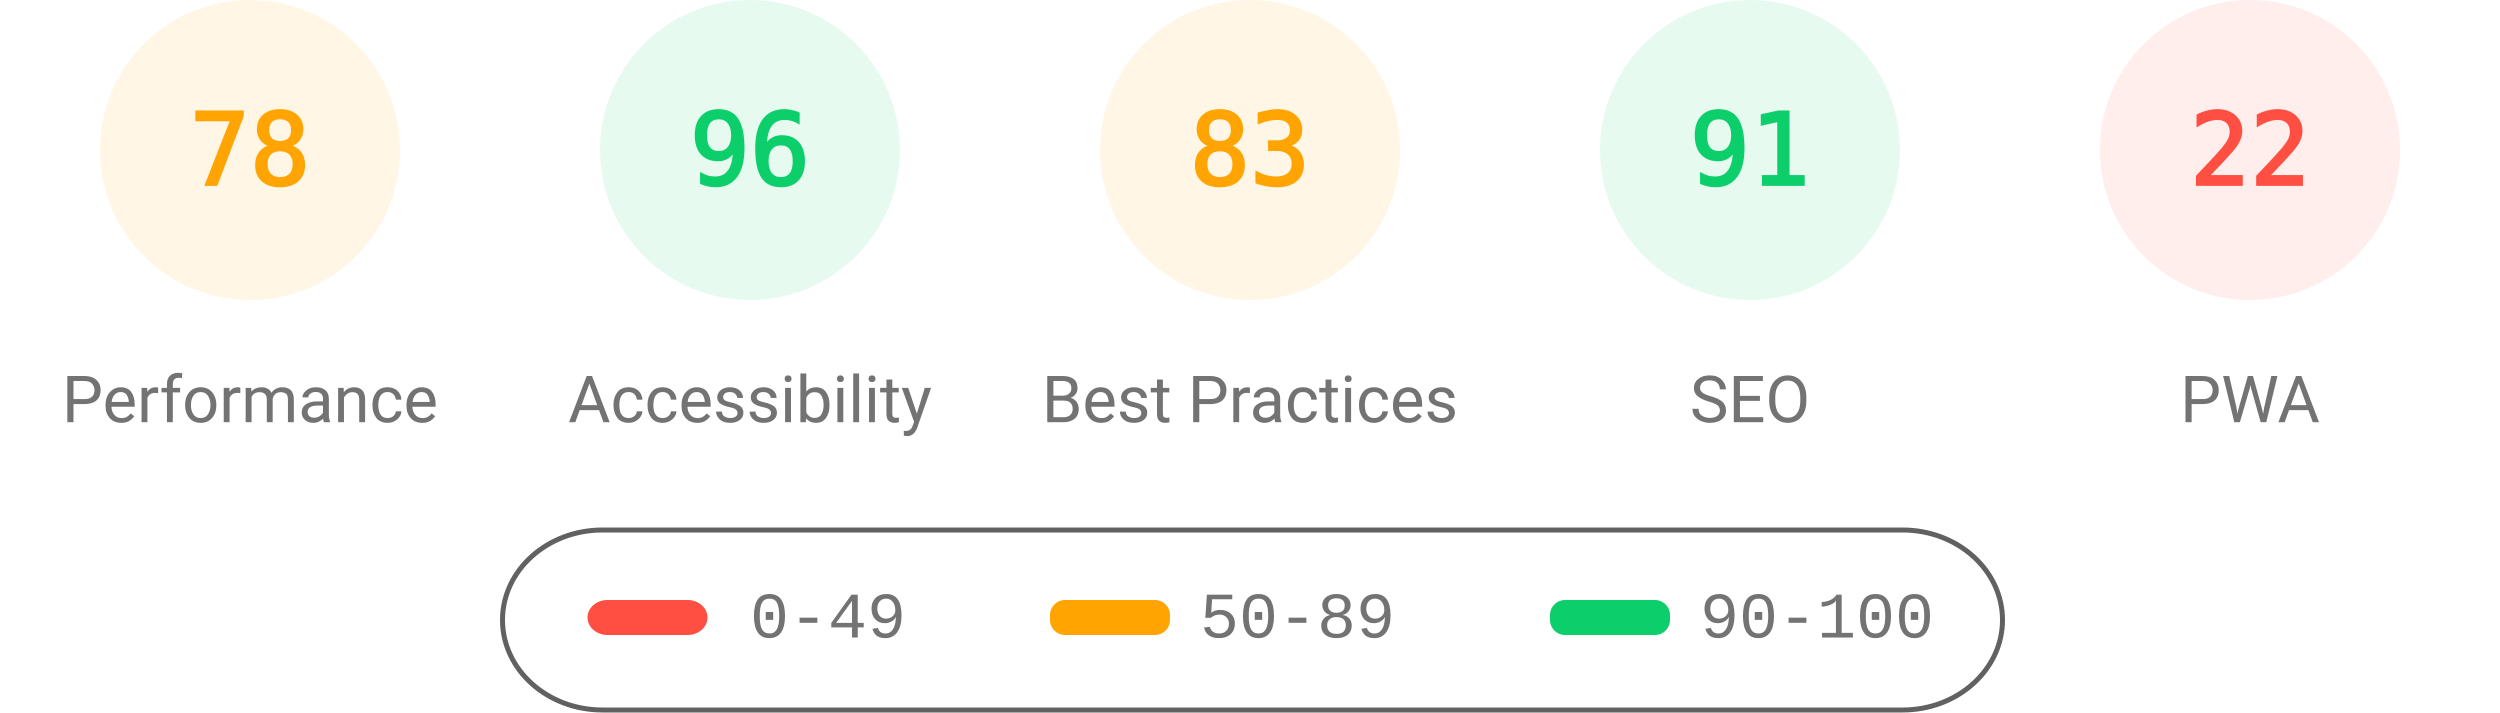
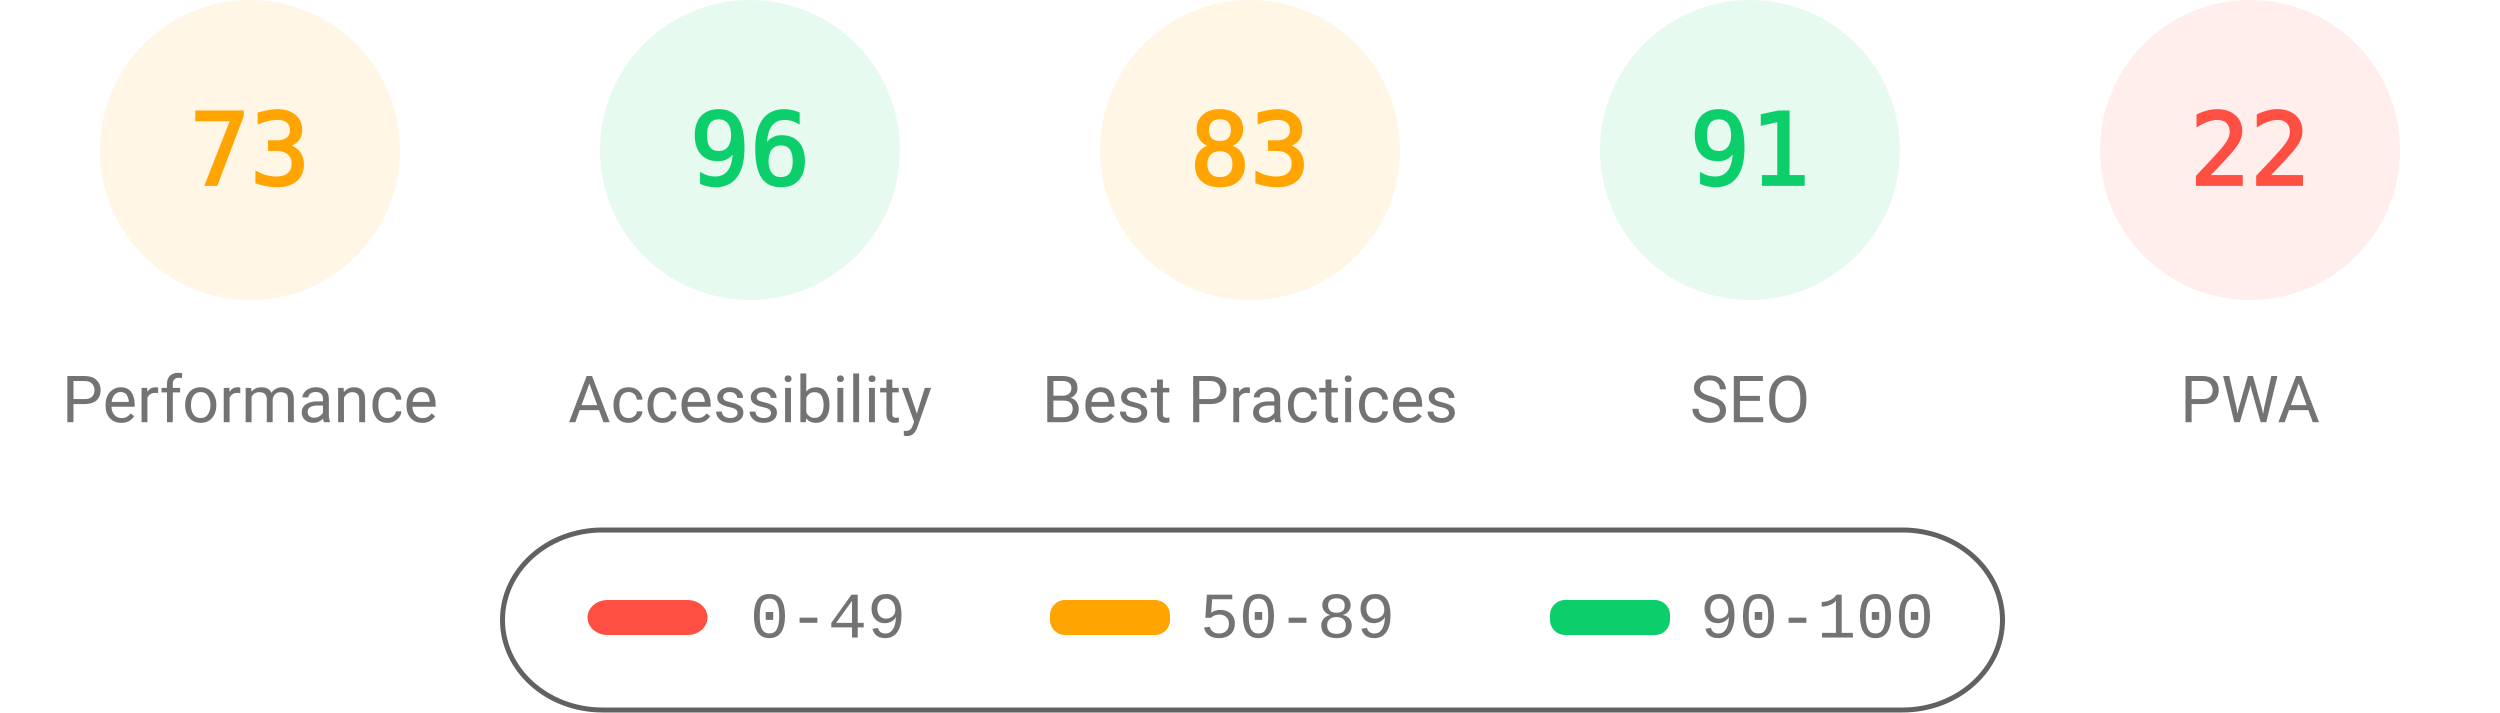
<svg xmlns="http://www.w3.org/2000/svg" fill="none" width="1000" height="285">
  <style>.gauge-base{opacity:.1}.gauge-arc{fill:none;animation-delay:250ms;stroke-linecap:round;transform:rotate(-90deg);transform-origin:100px 60px;animation:load-gauge 1s ease forwards}.guage-text{font-size:40px;font-family:monospace;text-align:center}.guage-red{color:#ff4e42;fill:#ff4e42;stroke:#ff4e42}.guage-orange{color:#ffa400;fill:#ffa400;stroke:#ffa400}.guage-green{color:#0cce6b;fill:#0cce6b;stroke:#0cce6b}.guage-undefined{color:#5c5c5c;fill:#5c5c5c;stroke:#5c5c5c}.guage-title{color:#737373;fill:#737373;stroke:none;font-size:26px;line-height:26px;font-family:Roboto,Halvetica,Arial,sans-serif}@keyframes load-gauge{from{stroke-dasharray:0 352.858}}</style>
  <svg class="guage-div guage-perf guage-orange" viewBox="0 0 200 200" width="200" height="200">
    <circle class="gauge-base" r="56" cx="100" cy="60" stroke-width="8" />
-     <circle class="gauge-arc guage-arc-1" r="56" cx="100" cy="60" stroke-width="8" style="stroke-dasharray:274.449,351.858" />
-     <text class="guage-text" x="100" y="60" alignment-baseline="central" dominant-baseline="central" text-anchor="middle">78</text>
+     <circle class="gauge-arc guage-arc-1" r="56" cx="100" cy="60" stroke-width="8" style="stroke-dasharray:256.856,351.858" />
+     <text class="guage-text" x="100" y="60" alignment-baseline="central" dominant-baseline="central" text-anchor="middle">73</text>
    <text class="guage-title" x="100" y="160" alignment-baseline="central" dominant-baseline="central" text-anchor="middle">Performance</text>
  </svg>
  <svg class="guage-div guage-acc guage-green" viewBox="0 0 200 200" width="200" height="200" x="200">
    <circle class="gauge-base" r="56" cx="100" cy="60" stroke-width="8" />
    <circle class="gauge-arc guage-arc-2" r="56" cx="100" cy="60" stroke-width="8" style="stroke-dasharray:337.784,351.858" />
    <text class="guage-text" x="100" y="60" alignment-baseline="central" dominant-baseline="central" text-anchor="middle">96</text>
    <text class="guage-title" x="100" y="160" alignment-baseline="central" dominant-baseline="central" text-anchor="middle">Accessibility</text>
  </svg>
  <svg class="guage-div guage-best guage-orange" viewBox="0 0 200 200" width="200" height="200" x="400">
    <circle class="gauge-base" r="56" cx="100" cy="60" stroke-width="8" />
    <circle class="gauge-arc guage-arc-3" r="56" cx="100" cy="60" stroke-width="8" style="stroke-dasharray:292.042,351.858" />
    <text class="guage-text" x="100" y="60" alignment-baseline="central" dominant-baseline="central" text-anchor="middle">83</text>
    <text class="guage-title" x="100" y="160" alignment-baseline="central" dominant-baseline="central" text-anchor="middle">Best Practices</text>
  </svg>
  <svg class="guage-div guage-seo guage-green" viewBox="0 0 200 200" width="200" height="200" x="600">
    <circle class="gauge-base" r="56" cx="100" cy="60" stroke-width="8" />
    <circle class="gauge-arc guage-arc-4" r="56" cx="100" cy="60" stroke-width="8" style="stroke-dasharray:320.191,351.858" />
    <text class="guage-text" x="100" y="60" alignment-baseline="central" dominant-baseline="central" text-anchor="middle">91</text>
    <text class="guage-title" x="100" y="160" alignment-baseline="central" dominant-baseline="central" text-anchor="middle">SEO</text>
  </svg>
  <svg class="guage-div guage-pwa guage-red" viewBox="0 0 200 200" width="200" height="200" x="800">
    <circle class="gauge-base" r="56" cx="100" cy="60" stroke-width="8" />
    <circle class="gauge-arc guage-arc-4" r="56" cx="100" cy="60" stroke-width="8" style="stroke-dasharray:77.409,351.858" />
    <text class="guage-text" x="100" y="60" alignment-baseline="central" dominant-baseline="central" text-anchor="middle">22</text>
    <text class="guage-title" x="100" y="160" alignment-baseline="central" dominant-baseline="central" text-anchor="middle">PWA</text>
  </svg>
  <svg width="604" height="76" x="200" y="210">
    <path fill="none" id="canvas_background" d="M-1-1h604v80H-1z" />
    <rect fill-opacity="0" stroke="#616161" stroke-width="2" rx="40" id="svg_2" height="72" width="600" y="2" x="1" fill="#000" />
    <rect stroke="#000" rx="8" id="svg_3" height="14" width="48" y="30" x="35" stroke-opacity="null" stroke-width="0" fill="#ff4e42" />
    <rect stroke="#000" rx="6" id="svg_4" height="14" width="48" y="30" x="220" stroke-opacity="null" stroke-width="0" fill="#ffa400" />
    <rect stroke="#000" rx="6" id="svg_5" height="14" width="48" y="30" x="420" stroke-opacity="null" stroke-width="0" fill="#0cce6b" />
    <text xml:space="preserve" text-anchor="start" font-family="'Courier New', Courier, monospace" font-size="26" id="svg_6" y="45" x="100" stroke-opacity="null" stroke-width="0" stroke="#000" fill="#737373">0-49</text>
    <text xml:space="preserve" text-anchor="start" font-family="'Courier New', Courier, monospace" font-size="26" id="svg_7" y="45" x="280" stroke-opacity="null" stroke-width="0" stroke="#000" fill="#737373">50-89</text>
    <text xml:space="preserve" text-anchor="start" font-family="'Courier New', Courier, monospace" font-size="26" id="svg_8" y="45" x="480" stroke-opacity="null" stroke-width="0" stroke="#000" fill="#737373">90-100</text>
  </svg>
</svg>
